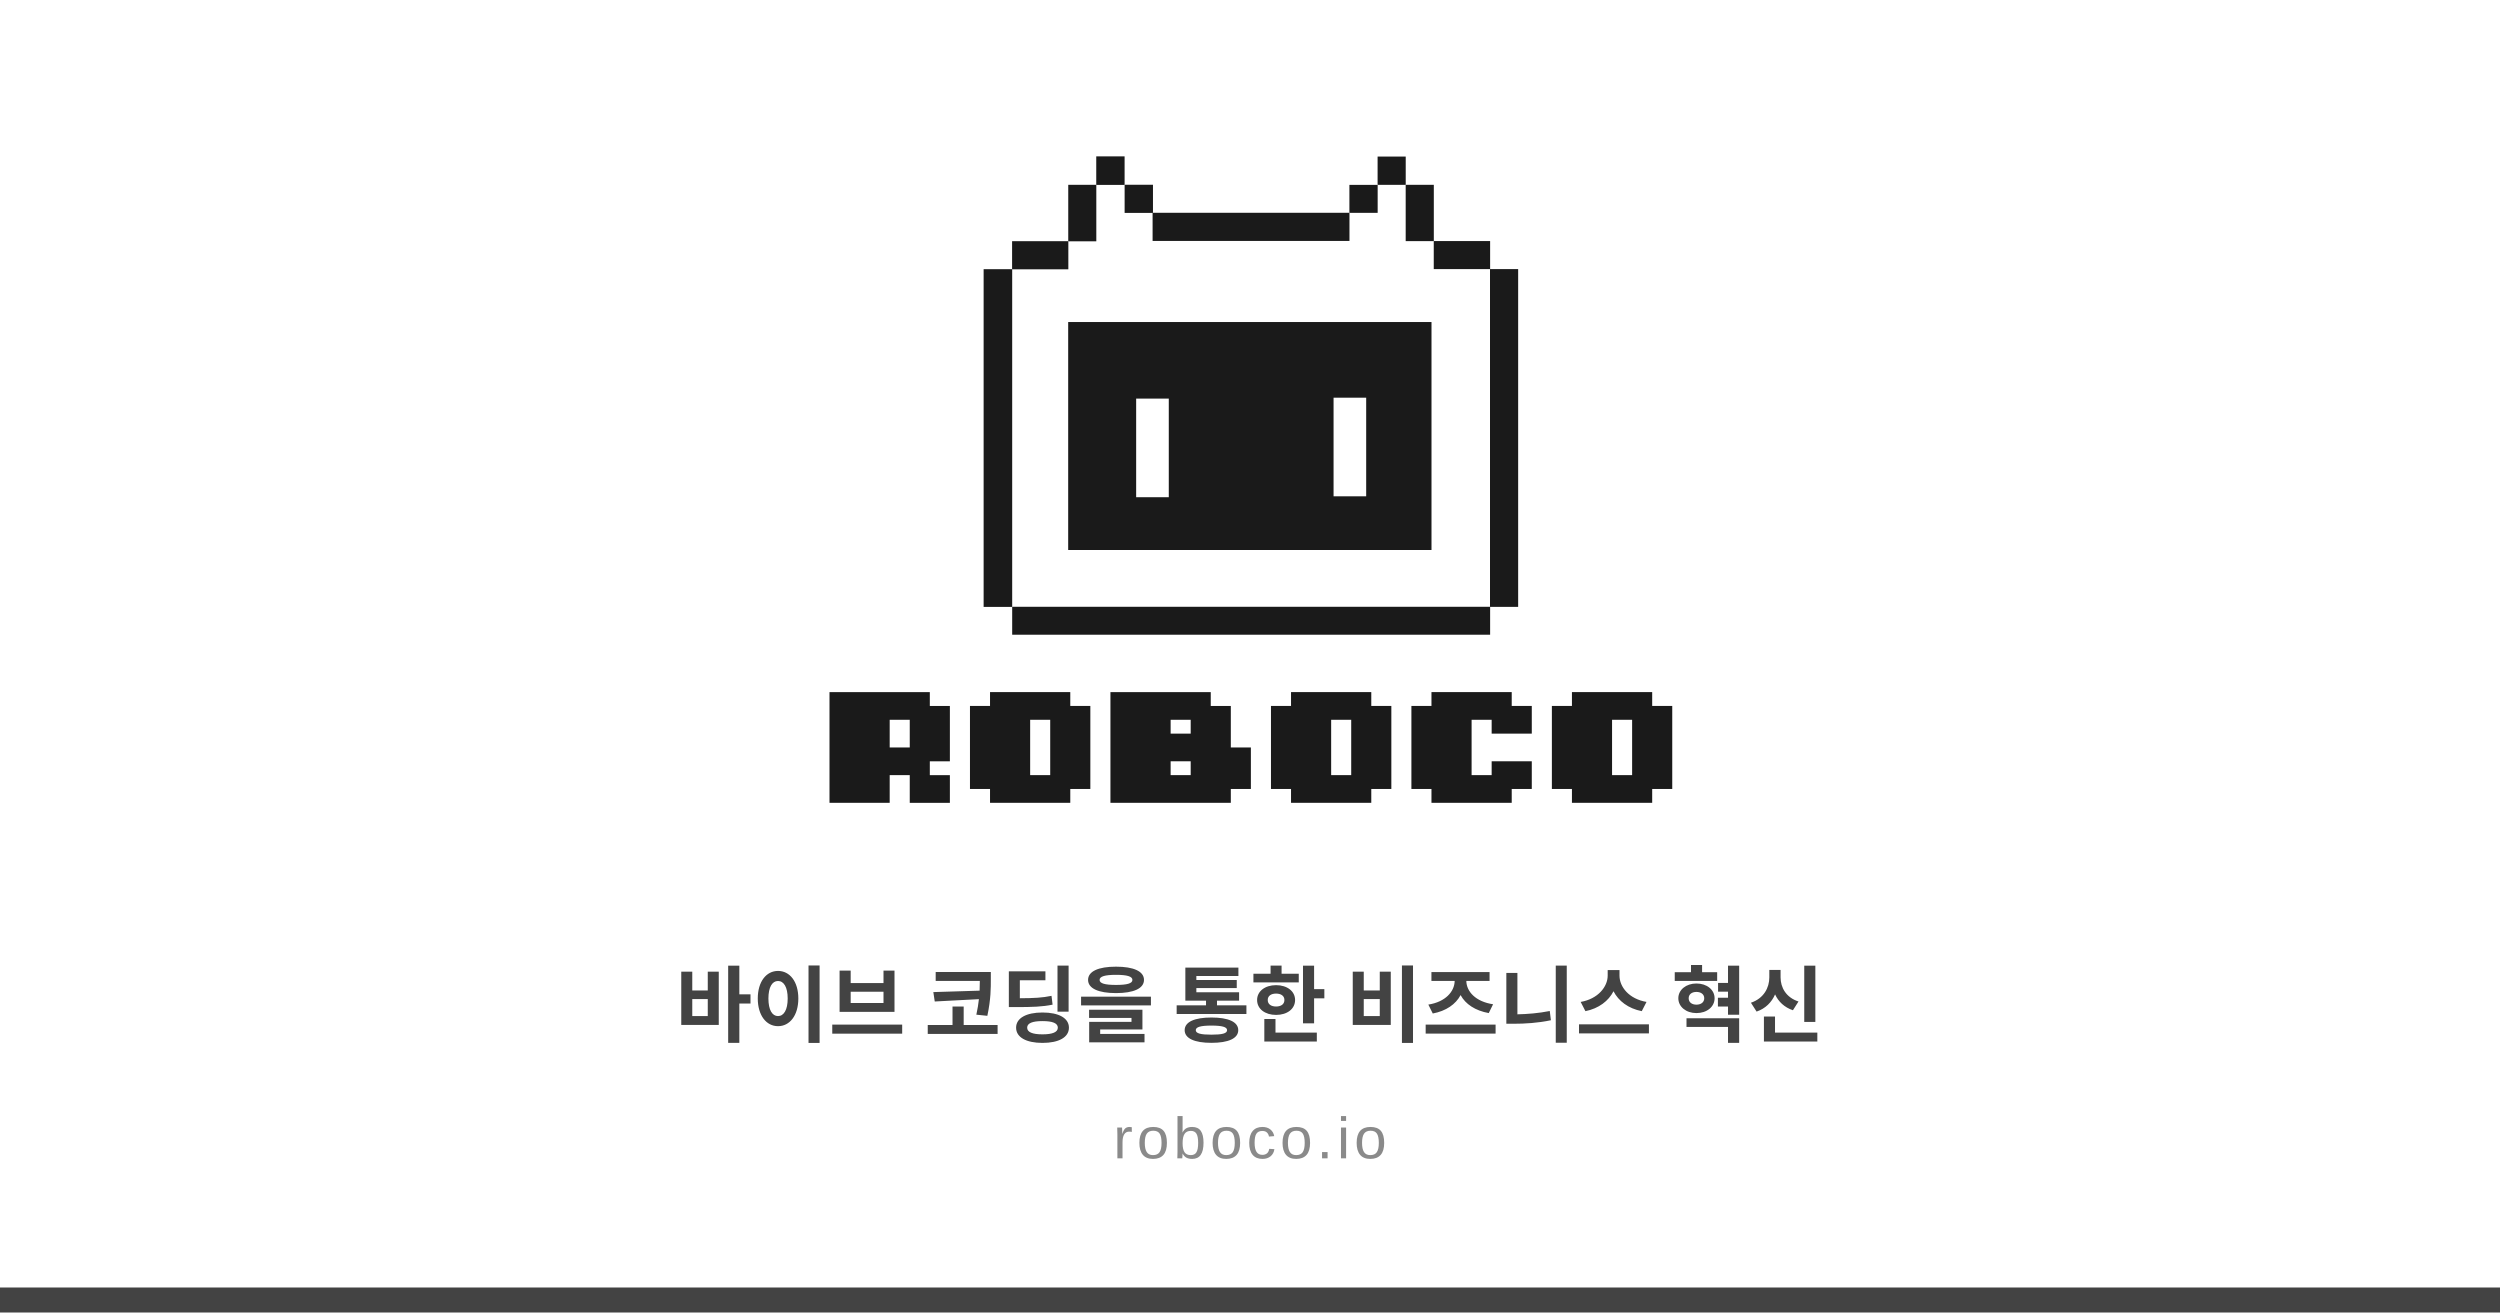
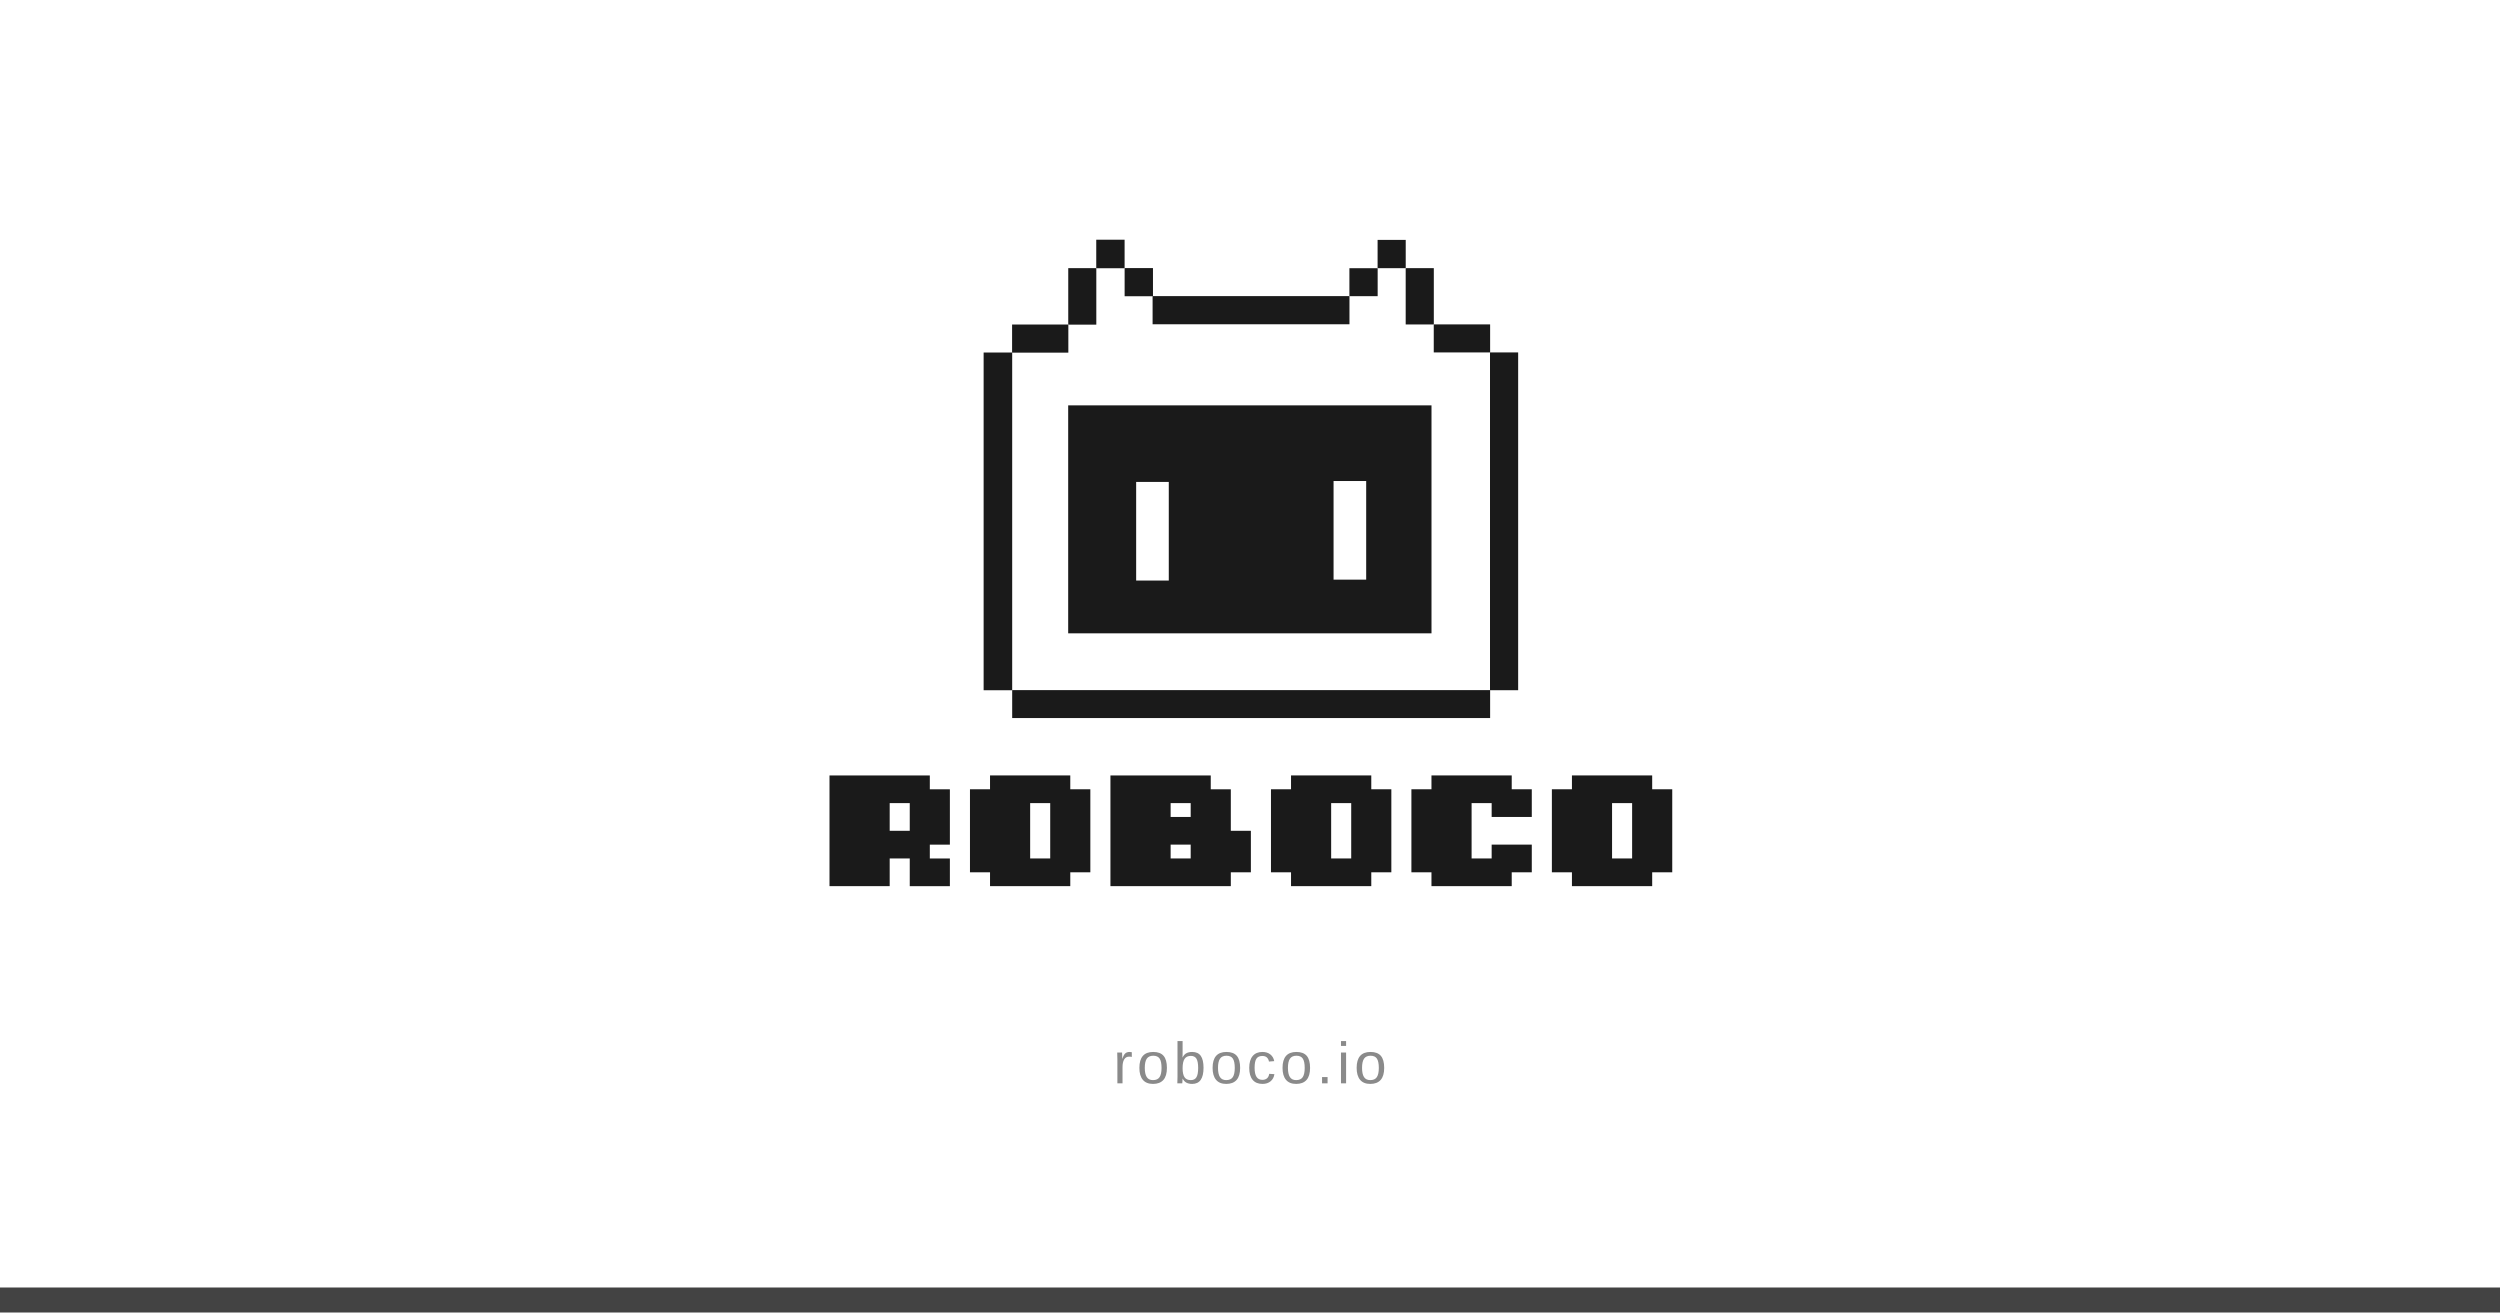
<svg xmlns="http://www.w3.org/2000/svg" width="1200" height="630" viewBox="0 0 1200 630">
  <rect width="1200" height="630" fill="#ffffff" />
  <rect x="0" y="618" width="1200" height="12" fill="#434343" />
-   <g transform="translate(377.7, 60) scale(1.5)" fill="#1a1a1a">
+   <g transform="translate(377.7, 100) scale(1.5)" fill="#1a1a1a">
    <rect x="72.1" y="154.17" width="152.94" height="8.94" />
    <rect x="98.99" y="10.03" width="9.07" height="9.13" transform="translate(207.06 29.2) rotate(-180)" />
    <rect x="108.07" y="19.11" width="9.07" height="9.01" transform="translate(225.22 47.24) rotate(-180)" />
    <rect x="90.05" y="19.14" width="8.98" height="18.08" transform="translate(189.07 56.36) rotate(-180)" />
    <rect x="72.06" y="37.18" width="18" height="9" transform="translate(162.13 83.36) rotate(-180)" />
    <rect x="62.96" y="46.15" width="9.14" height="108.07" transform="translate(135.06 200.36) rotate(-180)" />
    <path d="M90.02,63.05v72.95h116.26V63.05h-116.26ZM122.21,119.11h-10.44v-31.56h10.44v31.56ZM185.38,118.82h-10.44v-31.56h10.44v31.56Z" />
    <rect x="117.03" y="28.08" width="63" height="9.01" transform="translate(297.06 65.18) rotate(-180)" />
    <rect x="189.03" y="10.1" width="9" height="9.05" />
    <rect x="180.01" y="19.16" width="9.04" height="8.95" />
    <rect x="198.02" y="19.14" width="9" height="18.02" />
    <rect x="207" y="37.14" width="18.04" height="8.97" />
    <rect x="225" y="46.11" width="9.01" height="108.09" />
    <path d="M39.32,216.9v-8.86h-6.42v8.86H13.64v-35.42h32.1v4.43h6.42v17.71h-6.42v4.43h6.42v8.86h-12.84ZM39.32,190.33h-6.42v8.86h6.42v-8.86Z" />
    <path d="M65.01,216.9v-4.43h-6.42v-26.57h6.42v-4.43h25.68v4.43h6.42v26.57h-6.42v4.43h-25.68ZM84.27,190.33h-6.42v17.71h6.42v-17.71Z" />
    <path d="M103.54,216.9v-35.42h32.1v4.43h6.42v13.28h6.42v13.28h-6.42v4.43h-38.53ZM129.22,190.33h-6.42v4.43h6.42v-4.43ZM129.22,203.61h-6.42v4.43h6.42v-4.43Z" />
    <path d="M161.33,216.9v-4.43h-6.42v-26.57h6.42v-4.43h25.68v4.43h6.42v26.57h-6.42v4.43h-25.68ZM180.59,190.33h-6.42v17.71h6.42v-17.71Z" />
    <path d="M206.27,216.9v-4.43h-6.42v-26.57h6.42v-4.43h25.68v4.43h6.42v8.86h-12.84v-4.43h-6.42v17.71h6.42v-4.43h12.84v8.86h-6.42v4.43h-25.68Z" />
    <path d="M251.22,216.9v-4.43h-6.42v-26.57h6.42v-4.43h25.68v4.43h6.42v26.57h-6.42v4.43h-25.68ZM270.48,190.33h-6.42v17.71h6.42v-17.71Z" />
  </g>
-   <text x="600" y="497" text-anchor="middle" font-family="Apple SD Gothic Neo, AppleGothic, Noto Sans CJK KR, sans-serif" font-size="40" font-weight="600" fill="#434343">바이브 코딩을 통한 비즈니스 혁신</text>
-   <text x="600" y="556" text-anchor="middle" font-family="Helvetica Neue, Arial, sans-serif" font-size="28" font-weight="400" letter-spacing="2" fill="#8a8a8a">roboco.io</text>
+   <text x="600" y="520" text-anchor="middle" font-family="Helvetica Neue, Arial, sans-serif" font-size="28" font-weight="400" letter-spacing="2" fill="#8a8a8a">roboco.io</text>
</svg>
